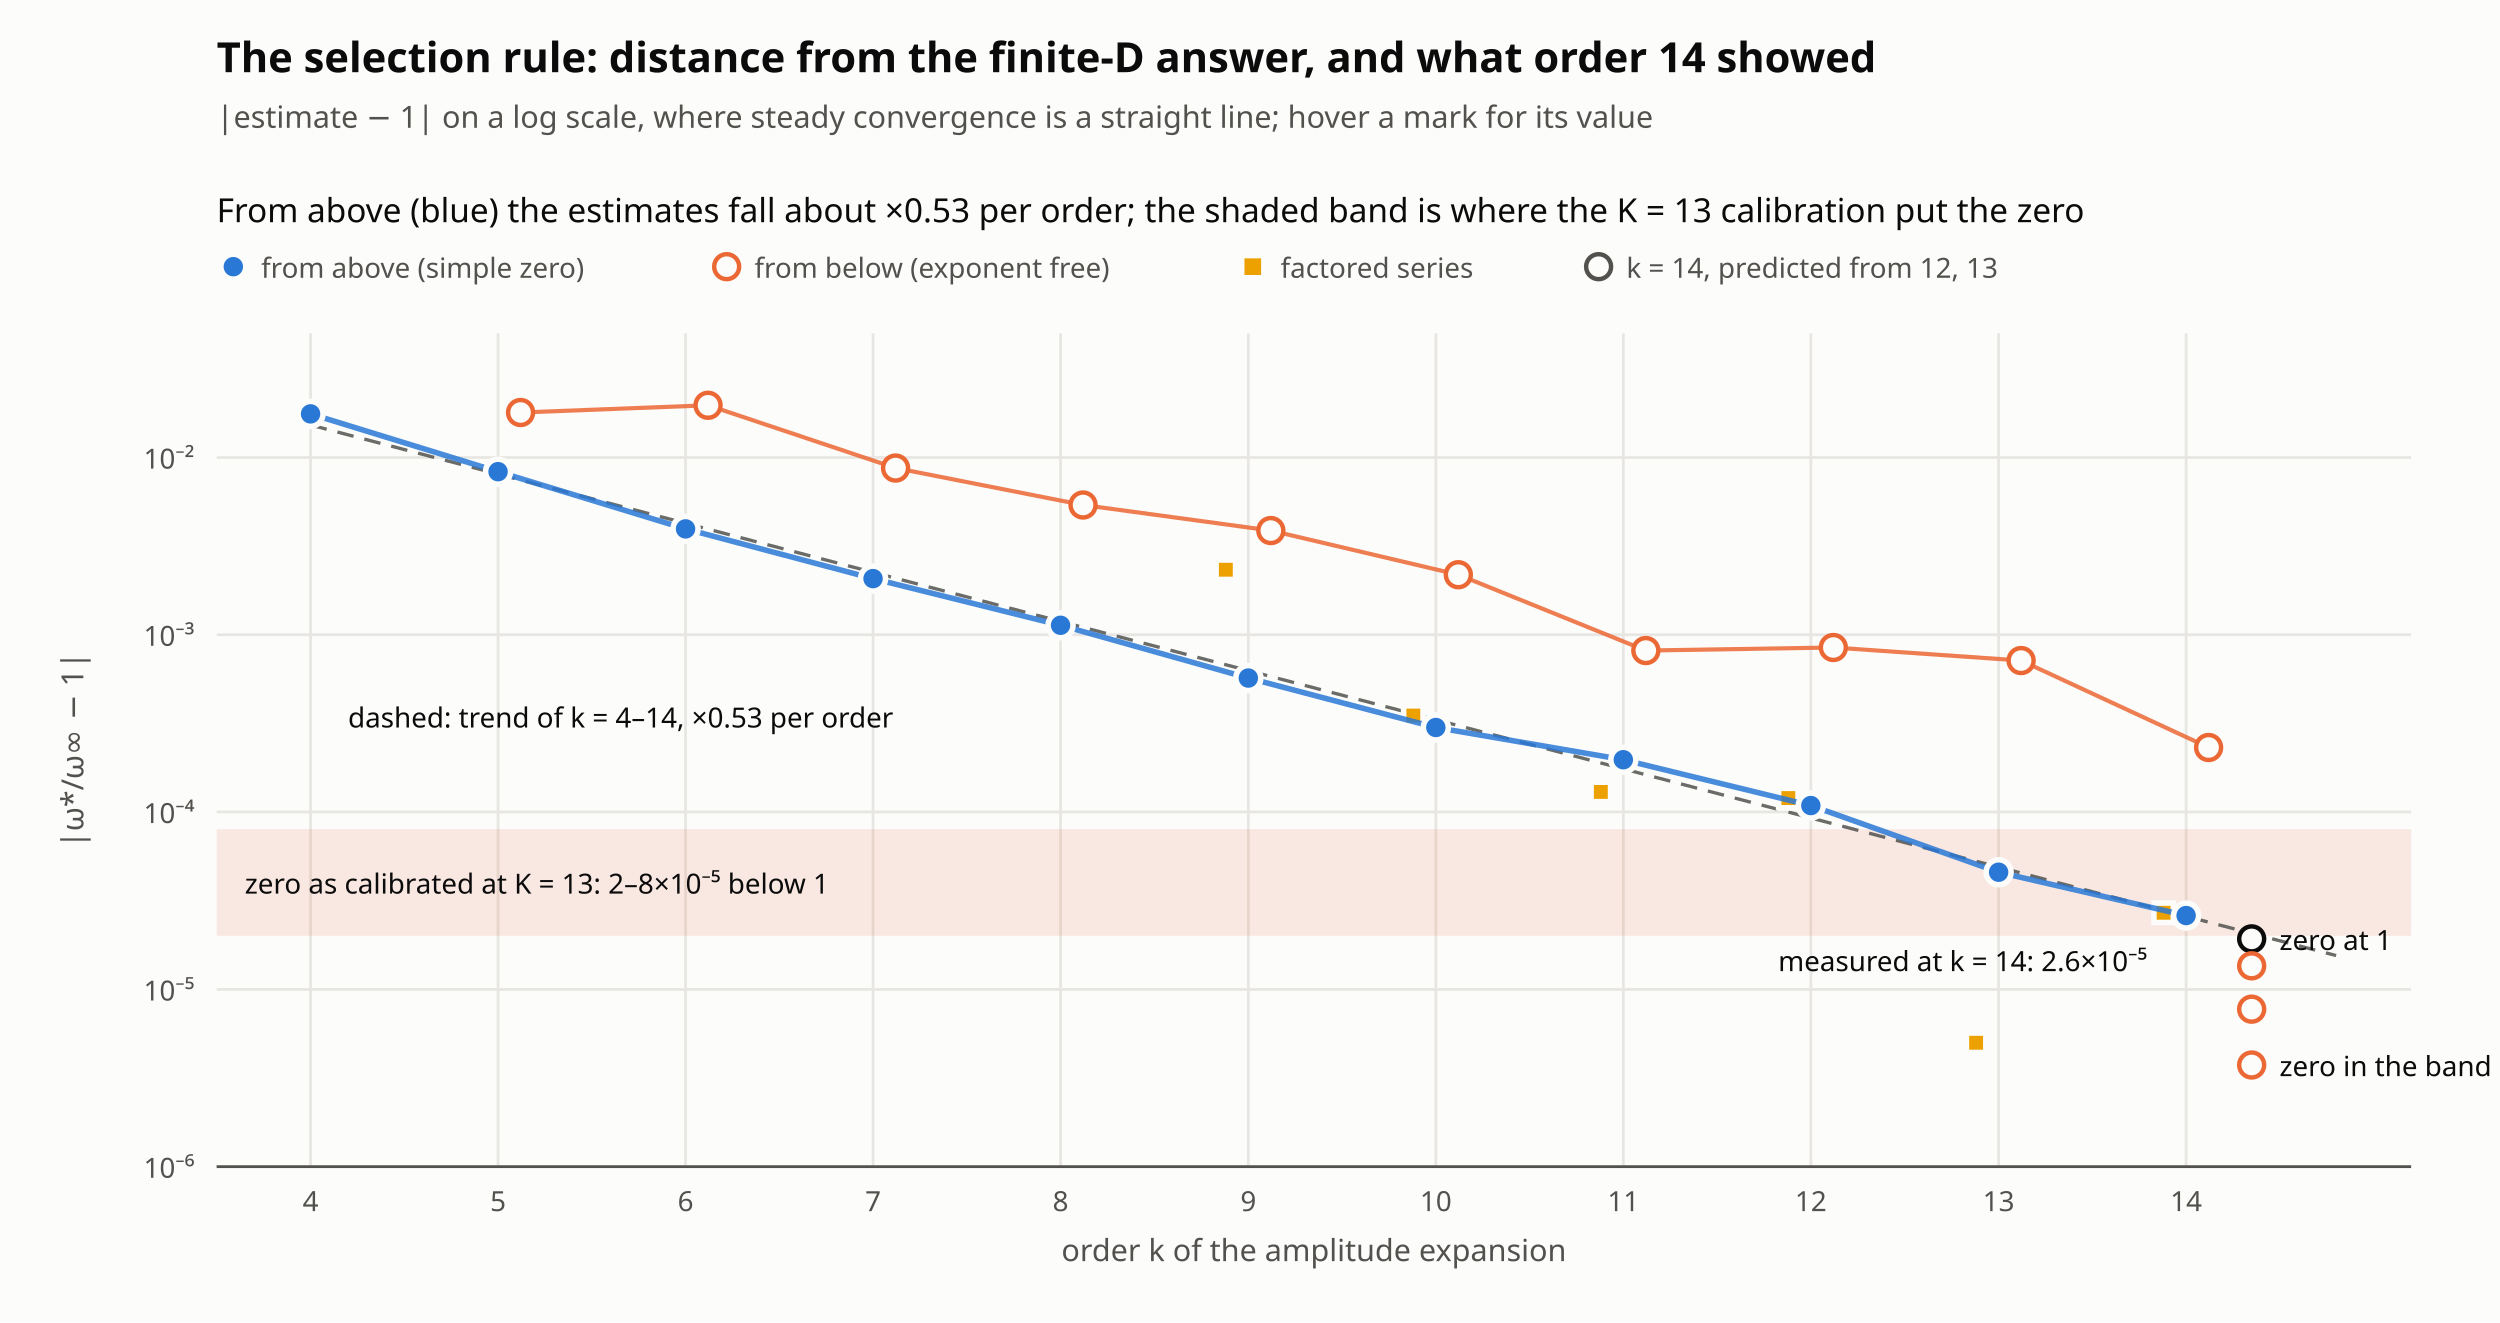
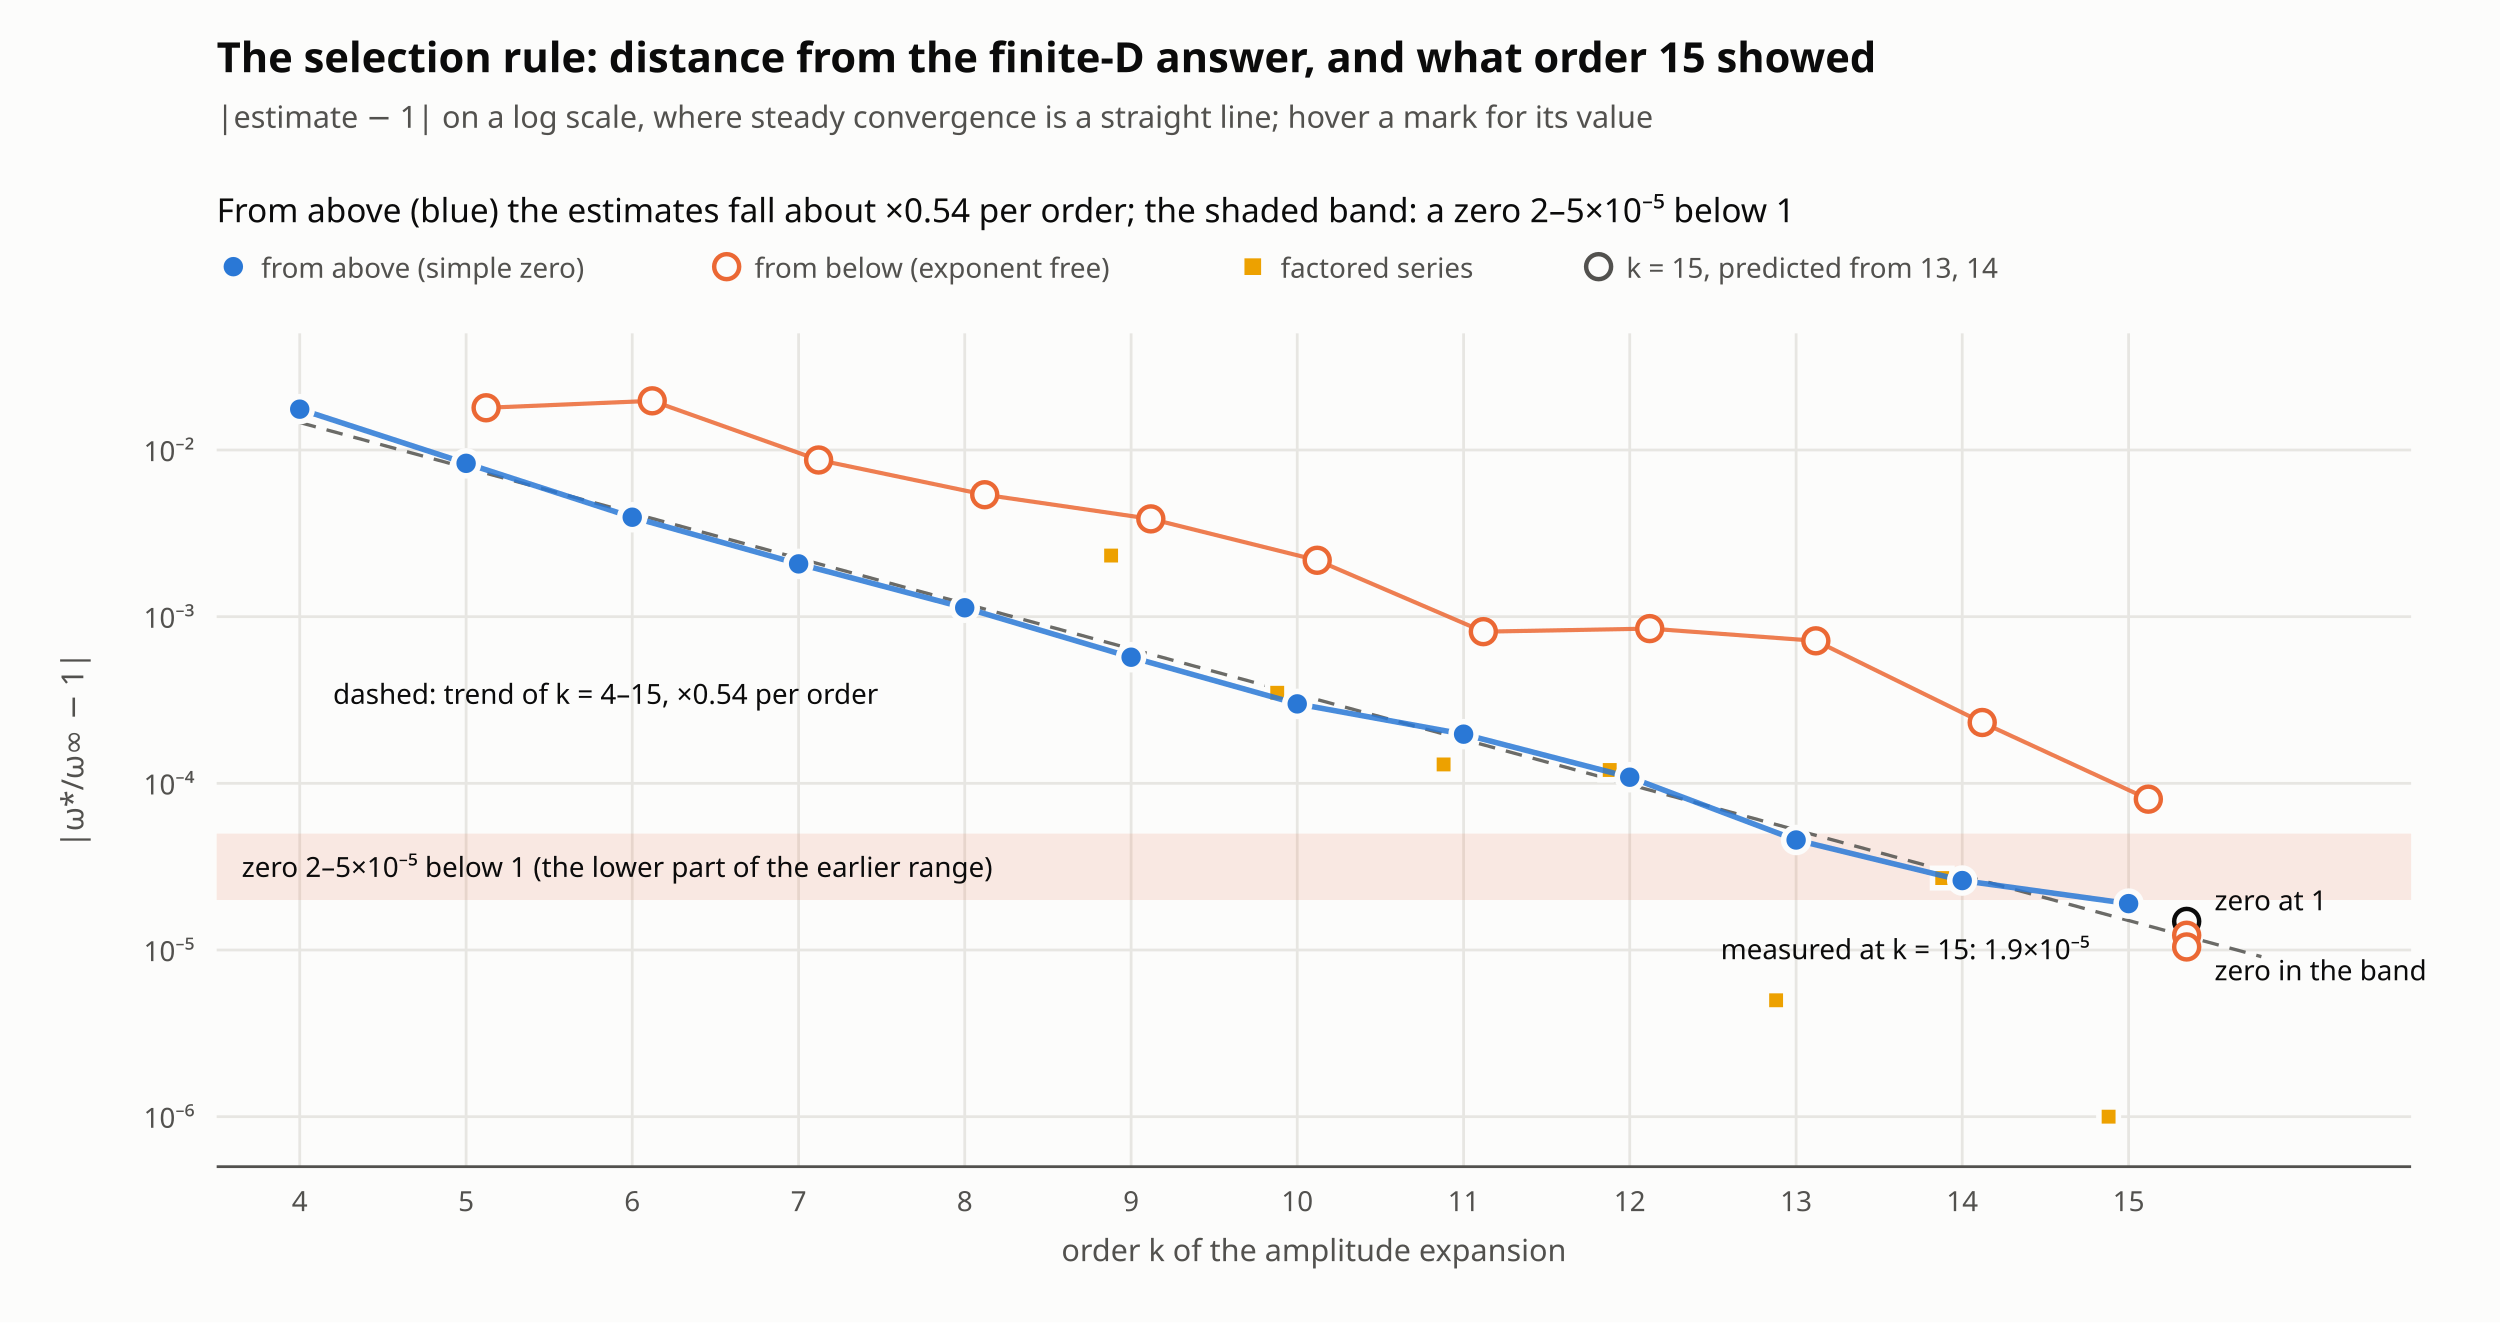
<svg xmlns="http://www.w3.org/2000/svg" width="900" height="476" viewBox="0 0 900 476" font-family="system-ui, sans-serif">
  <style>@media (prefers-color-scheme: dark){[fill="#fcfcfb"]{fill:#201f1d}[stroke="#fcfcfb"]{stroke:#201f1d}[fill="#0b0b0b"]{fill:#e8e6e3}[stroke="#0b0b0b"]{stroke:#e8e6e3}[fill="#52514e"]{fill:#a8a49d}[stroke="#52514e"]{stroke:#a8a49d}[fill="#e7e6e2"]{fill:#343230}[stroke="#e7e6e2"]{stroke:#343230}[fill="#efeeea"]{fill:#2a2927}[stroke="#efeeea"]{stroke:#2a2927}[fill="#eb6834"]{fill:#dd5c26}[stroke="#eb6834"]{stroke:#dd5c26}[fill="#7a7668"]{fill:#948e82}[stroke="#7a7668"]{stroke:#948e82}}</style>
  <rect width="900" height="476" fill="#fcfcfb" />
-   <text x="78.0" y="26.0" font-size="15" fill="#0b0b0b" text-anchor="start" font-weight="bold">The selection rule: distance from the finite-D answer, and what order 14 showed</text>
+   <text x="78.0" y="26.0" font-size="15" fill="#0b0b0b" text-anchor="start" font-weight="bold">The selection rule: distance from the finite-D answer, and what order 15 showed</text>
  <text x="78.0" y="46.0" font-size="11" fill="#52514e" text-anchor="start" font-weight="normal">|estimate − 1| on a log scale, where steady convergence is a straight line; hover a mark for its value</text>
-   <text x="78.0" y="80.0" font-size="12" fill="#0b0b0b" text-anchor="start" font-weight="normal">From above (blue) the estimates fall about ×0.53 per order; the shaded band is where the K = 13 calibration put the zero</text>
-   <line x1="78.0" y1="420.0" x2="868.0" y2="420.0" stroke="#e7e6e2" stroke-width="1" />
-   <text x="70.0" y="424.0" font-size="10" fill="#52514e" text-anchor="end" font-weight="normal">10⁻⁶</text>
-   <line x1="78.0" y1="356.2" x2="868.0" y2="356.2" stroke="#e7e6e2" stroke-width="1" />
-   <text x="70.0" y="360.2" font-size="10" fill="#52514e" text-anchor="end" font-weight="normal">10⁻⁵</text>
-   <line x1="78.0" y1="292.3" x2="868.0" y2="292.3" stroke="#e7e6e2" stroke-width="1" />
-   <text x="70.0" y="296.3" font-size="10" fill="#52514e" text-anchor="end" font-weight="normal">10⁻⁴</text>
-   <line x1="78.0" y1="228.5" x2="868.0" y2="228.5" stroke="#e7e6e2" stroke-width="1" />
-   <text x="70.0" y="232.5" font-size="10" fill="#52514e" text-anchor="end" font-weight="normal">10⁻³</text>
-   <line x1="78.0" y1="164.7" x2="868.0" y2="164.7" stroke="#e7e6e2" stroke-width="1" />
-   <text x="70.0" y="168.7" font-size="10" fill="#52514e" text-anchor="end" font-weight="normal">10⁻²</text>
-   <line x1="111.8" y1="120.0" x2="111.8" y2="420.0" stroke="#e7e6e2" stroke-width="1" />
-   <text x="111.8" y="436.0" font-size="10" fill="#52514e" text-anchor="middle" font-weight="normal">4</text>
-   <line x1="179.3" y1="120.0" x2="179.3" y2="420.0" stroke="#e7e6e2" stroke-width="1" />
-   <text x="179.3" y="436.0" font-size="10" fill="#52514e" text-anchor="middle" font-weight="normal">5</text>
-   <line x1="246.8" y1="120.0" x2="246.8" y2="420.0" stroke="#e7e6e2" stroke-width="1" />
-   <text x="246.8" y="436.0" font-size="10" fill="#52514e" text-anchor="middle" font-weight="normal">6</text>
-   <line x1="314.3" y1="120.0" x2="314.3" y2="420.0" stroke="#e7e6e2" stroke-width="1" />
-   <text x="314.3" y="436.0" font-size="10" fill="#52514e" text-anchor="middle" font-weight="normal">7</text>
-   <line x1="381.8" y1="120.0" x2="381.8" y2="420.0" stroke="#e7e6e2" stroke-width="1" />
-   <text x="381.8" y="436.0" font-size="10" fill="#52514e" text-anchor="middle" font-weight="normal">8</text>
-   <line x1="449.4" y1="120.0" x2="449.4" y2="420.0" stroke="#e7e6e2" stroke-width="1" />
-   <text x="449.4" y="436.0" font-size="10" fill="#52514e" text-anchor="middle" font-weight="normal">9</text>
-   <line x1="516.9" y1="120.0" x2="516.9" y2="420.0" stroke="#e7e6e2" stroke-width="1" />
-   <text x="516.9" y="436.0" font-size="10" fill="#52514e" text-anchor="middle" font-weight="normal">10</text>
-   <line x1="584.4" y1="120.0" x2="584.4" y2="420.0" stroke="#e7e6e2" stroke-width="1" />
-   <text x="584.4" y="436.0" font-size="10" fill="#52514e" text-anchor="middle" font-weight="normal">11</text>
-   <line x1="651.9" y1="120.0" x2="651.9" y2="420.0" stroke="#e7e6e2" stroke-width="1" />
-   <text x="651.9" y="436.0" font-size="10" fill="#52514e" text-anchor="middle" font-weight="normal">12</text>
-   <line x1="719.5" y1="120.0" x2="719.5" y2="420.0" stroke="#e7e6e2" stroke-width="1" />
-   <text x="719.5" y="436.0" font-size="10" fill="#52514e" text-anchor="middle" font-weight="normal">13</text>
-   <line x1="787.0" y1="120.0" x2="787.0" y2="420.0" stroke="#e7e6e2" stroke-width="1" />
-   <text x="787.0" y="436.0" font-size="10" fill="#52514e" text-anchor="middle" font-weight="normal">14</text>
+   <text x="78.0" y="80.0" font-size="12" fill="#0b0b0b" text-anchor="start" font-weight="normal">From above (blue) the estimates fall about ×0.54 per order; the shaded band: a zero 2–5×10⁻⁵ below 1</text>
+   <line x1="78.0" y1="402.0" x2="868.0" y2="402.0" stroke="#e7e6e2" stroke-width="1" />
+   <text x="70.0" y="406.0" font-size="10" fill="#52514e" text-anchor="end" font-weight="normal">10⁻⁶</text>
+   <line x1="78.0" y1="342.0" x2="868.0" y2="342.0" stroke="#e7e6e2" stroke-width="1" />
+   <text x="70.0" y="346.0" font-size="10" fill="#52514e" text-anchor="end" font-weight="normal">10⁻⁵</text>
+   <line x1="78.0" y1="282.0" x2="868.0" y2="282.0" stroke="#e7e6e2" stroke-width="1" />
+   <text x="70.0" y="286.0" font-size="10" fill="#52514e" text-anchor="end" font-weight="normal">10⁻⁴</text>
+   <line x1="78.0" y1="222.0" x2="868.0" y2="222.0" stroke="#e7e6e2" stroke-width="1" />
+   <text x="70.0" y="226.0" font-size="10" fill="#52514e" text-anchor="end" font-weight="normal">10⁻³</text>
+   <line x1="78.0" y1="162.0" x2="868.0" y2="162.0" stroke="#e7e6e2" stroke-width="1" />
+   <text x="70.0" y="166.0" font-size="10" fill="#52514e" text-anchor="end" font-weight="normal">10⁻²</text>
+   <line x1="107.9" y1="120.0" x2="107.9" y2="420.0" stroke="#e7e6e2" stroke-width="1" />
+   <text x="107.9" y="436.0" font-size="10" fill="#52514e" text-anchor="middle" font-weight="normal">4</text>
+   <line x1="167.8" y1="120.0" x2="167.8" y2="420.0" stroke="#e7e6e2" stroke-width="1" />
+   <text x="167.8" y="436.0" font-size="10" fill="#52514e" text-anchor="middle" font-weight="normal">5</text>
+   <line x1="227.6" y1="120.0" x2="227.6" y2="420.0" stroke="#e7e6e2" stroke-width="1" />
+   <text x="227.6" y="436.0" font-size="10" fill="#52514e" text-anchor="middle" font-weight="normal">6</text>
+   <line x1="287.5" y1="120.0" x2="287.5" y2="420.0" stroke="#e7e6e2" stroke-width="1" />
+   <text x="287.5" y="436.0" font-size="10" fill="#52514e" text-anchor="middle" font-weight="normal">7</text>
+   <line x1="347.3" y1="120.0" x2="347.3" y2="420.0" stroke="#e7e6e2" stroke-width="1" />
+   <text x="347.3" y="436.0" font-size="10" fill="#52514e" text-anchor="middle" font-weight="normal">8</text>
+   <line x1="407.2" y1="120.0" x2="407.2" y2="420.0" stroke="#e7e6e2" stroke-width="1" />
+   <text x="407.2" y="436.0" font-size="10" fill="#52514e" text-anchor="middle" font-weight="normal">9</text>
+   <line x1="467.0" y1="120.0" x2="467.0" y2="420.0" stroke="#e7e6e2" stroke-width="1" />
+   <text x="467.0" y="436.0" font-size="10" fill="#52514e" text-anchor="middle" font-weight="normal">10</text>
+   <line x1="526.9" y1="120.0" x2="526.9" y2="420.0" stroke="#e7e6e2" stroke-width="1" />
+   <text x="526.9" y="436.0" font-size="10" fill="#52514e" text-anchor="middle" font-weight="normal">11</text>
+   <line x1="586.7" y1="120.0" x2="586.7" y2="420.0" stroke="#e7e6e2" stroke-width="1" />
+   <text x="586.7" y="436.0" font-size="10" fill="#52514e" text-anchor="middle" font-weight="normal">12</text>
+   <line x1="646.6" y1="120.0" x2="646.6" y2="420.0" stroke="#e7e6e2" stroke-width="1" />
+   <text x="646.6" y="436.0" font-size="10" fill="#52514e" text-anchor="middle" font-weight="normal">13</text>
+   <line x1="706.4" y1="120.0" x2="706.4" y2="420.0" stroke="#e7e6e2" stroke-width="1" />
+   <text x="706.4" y="436.0" font-size="10" fill="#52514e" text-anchor="middle" font-weight="normal">14</text>
+   <line x1="766.3" y1="120.0" x2="766.3" y2="420.0" stroke="#e7e6e2" stroke-width="1" />
+   <text x="766.3" y="436.0" font-size="10" fill="#52514e" text-anchor="middle" font-weight="normal">15</text>
  <line x1="78.0" y1="420.0" x2="868.0" y2="420.0" stroke="#52514e" stroke-width="1" />
  <text x="473.0" y="454.0" font-size="11" fill="#52514e" text-anchor="middle" font-weight="normal">order k of the amplitude expansion</text>
  <text x="30.0" y="270.0" font-size="11" fill="#52514e" text-anchor="middle" transform="rotate(-90 30.0 270.0)">|ω*/ω∞ − 1|</text>
-   <rect x="78.0" y="298.5" width="790.0" height="38.4" fill="#eb6834" opacity="0.13" />
-   <text x="88.1" y="321.7" font-size="10" fill="#0b0b0b" text-anchor="start" font-weight="normal">zero as calibrated at K = 13: 2–8×10⁻⁵ below 1</text>
-   <path d="M111.8,153.0 L841.0,344.0" fill="none" stroke="#52514e" stroke-width="1.2" stroke-opacity="0.85" stroke-linejoin="round" stroke-dasharray="6 4" />
-   <text x="125.3" y="261.9" font-size="10" fill="#0b0b0b" text-anchor="start" font-weight="normal">dashed: trend of k = 4–14, ×0.53 per order</text>
-   <path d="M187.4,148.5 L254.9,145.9 L322.4,168.5 L389.9,181.8 L457.5,191.0 L525.0,206.9 L592.5,234.2 L660.0,233.1 L727.6,237.8 L795.1,269.1" fill="none" stroke="#eb6834" stroke-width="1.5" stroke-opacity="0.85" stroke-linejoin="round" />
+   <rect x="78.0" y="300.1" width="790.0" height="23.9" fill="#eb6834" opacity="0.13" />
+   <text x="87.0" y="315.7" font-size="10" fill="#0b0b0b" text-anchor="start" font-weight="normal">zero 2–5×10⁻⁵ below 1 (the lower part of the earlier range)</text>
+   <path d="M107.9,152.1 L814.1,344.4" fill="none" stroke="#52514e" stroke-width="1.2" stroke-opacity="0.85" stroke-linejoin="round" stroke-dasharray="6 4" />
+   <text x="119.9" y="253.4" font-size="10" fill="#0b0b0b" text-anchor="start" font-weight="normal">dashed: trend of k = 4–15, ×0.54 per order</text>
+   <path d="M175.0,146.8 L234.8,144.3 L294.7,165.6 L354.5,178.1 L414.3,186.8 L474.2,201.7 L534.0,227.4 L593.9,226.3 L653.7,230.7 L713.6,260.1 L773.4,287.7" fill="none" stroke="#eb6834" stroke-width="1.5" stroke-opacity="0.85" stroke-linejoin="round" />
  <g>
-     <circle cx="187.4" cy="148.5" r="4.5" fill="#fcfcfb" stroke="#eb6834" stroke-width="1.6" />
+     <circle cx="175.0" cy="146.8" r="4.5" fill="#fcfcfb" stroke="#eb6834" stroke-width="1.6" />
  </g>
  <g>
-     <circle cx="254.9" cy="145.9" r="4.5" fill="#fcfcfb" stroke="#eb6834" stroke-width="1.6" />
+     <circle cx="234.8" cy="144.3" r="4.5" fill="#fcfcfb" stroke="#eb6834" stroke-width="1.6" />
  </g>
  <g>
-     <circle cx="322.4" cy="168.5" r="4.5" fill="#fcfcfb" stroke="#eb6834" stroke-width="1.6" />
+     <circle cx="294.7" cy="165.6" r="4.5" fill="#fcfcfb" stroke="#eb6834" stroke-width="1.6" />
  </g>
  <g>
-     <circle cx="389.9" cy="181.8" r="4.5" fill="#fcfcfb" stroke="#eb6834" stroke-width="1.6" />
+     <circle cx="354.5" cy="178.1" r="4.5" fill="#fcfcfb" stroke="#eb6834" stroke-width="1.6" />
  </g>
  <g>
-     <circle cx="457.5" cy="191.0" r="4.5" fill="#fcfcfb" stroke="#eb6834" stroke-width="1.6" />
+     <circle cx="414.3" cy="186.8" r="4.5" fill="#fcfcfb" stroke="#eb6834" stroke-width="1.6" />
  </g>
  <g>
-     <circle cx="525.0" cy="206.9" r="4.5" fill="#fcfcfb" stroke="#eb6834" stroke-width="1.6" />
+     <circle cx="474.2" cy="201.7" r="4.5" fill="#fcfcfb" stroke="#eb6834" stroke-width="1.6" />
  </g>
  <g>
-     <circle cx="592.5" cy="234.2" r="4.5" fill="#fcfcfb" stroke="#eb6834" stroke-width="1.6" />
+     <circle cx="534.0" cy="227.4" r="4.5" fill="#fcfcfb" stroke="#eb6834" stroke-width="1.6" />
  </g>
  <g>
-     <circle cx="660.0" cy="233.1" r="4.5" fill="#fcfcfb" stroke="#eb6834" stroke-width="1.6" />
+     <circle cx="593.9" cy="226.3" r="4.5" fill="#fcfcfb" stroke="#eb6834" stroke-width="1.6" />
  </g>
  <g>
-     <circle cx="727.6" cy="237.8" r="4.5" fill="#fcfcfb" stroke="#eb6834" stroke-width="1.6" />
+     <circle cx="653.7" cy="230.7" r="4.5" fill="#fcfcfb" stroke="#eb6834" stroke-width="1.6" />
  </g>
  <g>
-     <circle cx="795.1" cy="269.1" r="4.5" fill="#fcfcfb" stroke="#eb6834" stroke-width="1.6" />
+     <circle cx="713.6" cy="260.1" r="4.5" fill="#fcfcfb" stroke="#eb6834" stroke-width="1.6" />
  </g>
  <g>
-     <rect x="437.8" y="201.6" width="7.0" height="7.0" fill="#eda100" stroke="#fcfcfb" stroke-width="2" />
+     <circle cx="773.4" cy="287.7" r="4.5" fill="#fcfcfb" stroke="#eb6834" stroke-width="1.6" />
  </g>
  <g>
-     <rect x="505.3" y="254.1" width="7.0" height="7.0" fill="#eda100" stroke="#fcfcfb" stroke-width="2" />
+     <rect x="396.5" y="196.5" width="7.0" height="7.0" fill="#eda100" stroke="#fcfcfb" stroke-width="2" />
  </g>
  <g>
-     <rect x="572.8" y="281.6" width="7.0" height="7.0" fill="#eda100" stroke="#fcfcfb" stroke-width="2" />
+     <rect x="456.3" y="245.9" width="7.0" height="7.0" fill="#eda100" stroke="#fcfcfb" stroke-width="2" />
  </g>
  <g>
-     <rect x="640.3" y="283.8" width="7.0" height="7.0" fill="#eda100" stroke="#fcfcfb" stroke-width="2" />
+     <rect x="516.2" y="271.7" width="7.0" height="7.0" fill="#eda100" stroke="#fcfcfb" stroke-width="2" />
  </g>
  <g>
-     <rect x="707.9" y="371.9" width="7.0" height="7.0" fill="#eda100" stroke="#fcfcfb" stroke-width="2" />
+     <rect x="576.0" y="273.7" width="7.0" height="7.0" fill="#eda100" stroke="#fcfcfb" stroke-width="2" />
  </g>
  <g>
-     <rect x="775.4" y="325.1" width="7.0" height="7.0" fill="#eda100" stroke="#fcfcfb" stroke-width="2" />
-   </g>
-   <path d="M111.8,149.0 L179.3,169.8 L246.8,190.4 L314.3,208.3 L381.8,225.1 L449.4,244.1 L516.9,261.9 L584.4,273.5 L651.9,290.0 L719.5,314.0 L787.0,329.6" fill="none" stroke="#2a78d6" stroke-width="2" stroke-opacity="0.85" stroke-linejoin="round" />
-   <g>
-     <circle cx="111.8" cy="149.0" r="4.5" fill="#2a78d6" stroke="#fcfcfb" stroke-width="2" />
+     <rect x="635.9" y="356.6" width="7.0" height="7.0" fill="#eda100" stroke="#fcfcfb" stroke-width="2" />
  </g>
  <g>
-     <circle cx="179.3" cy="169.8" r="4.5" fill="#2a78d6" stroke="#fcfcfb" stroke-width="2" />
+     <rect x="695.7" y="312.6" width="7.0" height="7.0" fill="#eda100" stroke="#fcfcfb" stroke-width="2" />
  </g>
  <g>
-     <circle cx="246.8" cy="190.4" r="4.5" fill="#2a78d6" stroke="#fcfcfb" stroke-width="2" />
+     <rect x="755.6" y="398.5" width="7.0" height="7.0" fill="#eda100" stroke="#fcfcfb" stroke-width="2" />
+   </g>
+   <path d="M107.9,147.3 L167.8,166.8 L227.6,186.2 L287.5,203.0 L347.3,218.8 L407.2,236.6 L467.0,253.4 L526.9,264.3 L586.7,279.8 L646.6,302.4 L706.4,317.0 L766.3,325.3" fill="none" stroke="#2a78d6" stroke-width="2" stroke-opacity="0.85" stroke-linejoin="round" />
+   <g>
+     <circle cx="107.9" cy="147.3" r="4.5" fill="#2a78d6" stroke="#fcfcfb" stroke-width="2" />
  </g>
  <g>
-     <circle cx="314.3" cy="208.3" r="4.5" fill="#2a78d6" stroke="#fcfcfb" stroke-width="2" />
+     <circle cx="167.8" cy="166.8" r="4.5" fill="#2a78d6" stroke="#fcfcfb" stroke-width="2" />
  </g>
  <g>
-     <circle cx="381.8" cy="225.1" r="4.5" fill="#2a78d6" stroke="#fcfcfb" stroke-width="2" />
+     <circle cx="227.6" cy="186.2" r="4.5" fill="#2a78d6" stroke="#fcfcfb" stroke-width="2" />
  </g>
  <g>
-     <circle cx="449.4" cy="244.1" r="4.5" fill="#2a78d6" stroke="#fcfcfb" stroke-width="2" />
+     <circle cx="287.5" cy="203.0" r="4.5" fill="#2a78d6" stroke="#fcfcfb" stroke-width="2" />
  </g>
  <g>
-     <circle cx="516.9" cy="261.9" r="4.5" fill="#2a78d6" stroke="#fcfcfb" stroke-width="2" />
+     <circle cx="347.3" cy="218.8" r="4.5" fill="#2a78d6" stroke="#fcfcfb" stroke-width="2" />
  </g>
  <g>
-     <circle cx="584.4" cy="273.5" r="4.5" fill="#2a78d6" stroke="#fcfcfb" stroke-width="2" />
+     <circle cx="407.2" cy="236.6" r="4.5" fill="#2a78d6" stroke="#fcfcfb" stroke-width="2" />
  </g>
  <g>
-     <circle cx="651.9" cy="290.0" r="4.5" fill="#2a78d6" stroke="#fcfcfb" stroke-width="2" />
+     <circle cx="467.0" cy="253.4" r="4.5" fill="#2a78d6" stroke="#fcfcfb" stroke-width="2" />
  </g>
  <g>
-     <circle cx="719.5" cy="314.0" r="4.5" fill="#2a78d6" stroke="#fcfcfb" stroke-width="2" />
+     <circle cx="526.9" cy="264.3" r="4.5" fill="#2a78d6" stroke="#fcfcfb" stroke-width="2" />
  </g>
  <g>
-     <circle cx="787.0" cy="329.6" r="4.5" fill="#2a78d6" stroke="#fcfcfb" stroke-width="2" />
+     <circle cx="586.7" cy="279.8" r="4.5" fill="#2a78d6" stroke="#fcfcfb" stroke-width="2" />
  </g>
  <g>
-     <circle cx="810.6" cy="338.0" r="4.5" fill="#fcfcfb" stroke="#0b0b0b" stroke-width="1.6" />
+     <circle cx="646.6" cy="302.4" r="4.5" fill="#2a78d6" stroke="#fcfcfb" stroke-width="2" />
  </g>
  <g>
-     <circle cx="810.6" cy="347.7" r="4.5" fill="#fcfcfb" stroke="#eb6834" stroke-width="1.6" />
+     <circle cx="706.4" cy="317.0" r="4.5" fill="#2a78d6" stroke="#fcfcfb" stroke-width="2" />
  </g>
  <g>
-     <circle cx="810.6" cy="363.3" r="4.5" fill="#fcfcfb" stroke="#eb6834" stroke-width="1.6" />
+     <circle cx="766.3" cy="325.3" r="4.5" fill="#2a78d6" stroke="#fcfcfb" stroke-width="2" />
  </g>
  <g>
-     <circle cx="810.6" cy="383.4" r="4.5" fill="#fcfcfb" stroke="#eb6834" stroke-width="1.6" />
+     <circle cx="787.2" cy="331.7" r="4.5" fill="#fcfcfb" stroke="#0b0b0b" stroke-width="1.6" />
  </g>
-   <text x="820.6" y="342.0" font-size="10" fill="#0b0b0b" text-anchor="start" font-weight="normal">zero at 1</text>
-   <text x="820.6" y="387.4" font-size="10" fill="#0b0b0b" text-anchor="start" font-weight="normal">zero in the band</text>
-   <text x="773.0" y="349.6" font-size="10" fill="#0b0b0b" text-anchor="end" font-weight="normal">measured at k = 14: 2.6×10⁻⁵</text>
+   <g>
+     <circle cx="787.2" cy="336.7" r="4.5" fill="#fcfcfb" stroke="#eb6834" stroke-width="1.6" />
+   </g>
+   <g>
+     <circle cx="787.2" cy="340.9" r="4.5" fill="#fcfcfb" stroke="#eb6834" stroke-width="1.6" />
+   </g>
+   <text x="797.2" y="327.7" font-size="10" fill="#0b0b0b" text-anchor="start" font-weight="normal">zero at 1</text>
+   <text x="797.2" y="352.9" font-size="10" fill="#0b0b0b" text-anchor="start" font-weight="normal">zero in the band</text>
+   <text x="752.3" y="345.3" font-size="10" fill="#0b0b0b" text-anchor="end" font-weight="normal">measured at k = 15: 1.9×10⁻⁵</text>
  <g>
    <circle cx="84.0" cy="96.0" r="4.5" fill="#2a78d6" stroke="#fcfcfb" stroke-width="2" />
  </g>
  <text x="94.0" y="100.0" font-size="10" fill="#52514e" text-anchor="start" font-weight="normal">from above (simple zero)</text>
  <g>
    <circle cx="261.6" cy="96.0" r="4.5" fill="#fcfcfb" stroke="#eb6834" stroke-width="1.6" />
  </g>
  <text x="271.6" y="100.0" font-size="10" fill="#52514e" text-anchor="start" font-weight="normal">from below (exponent free)</text>
  <g>
    <rect x="447.0" y="92.0" width="8.0" height="8.0" fill="#eda100" stroke="#fcfcfb" stroke-width="2" />
  </g>
  <text x="461.0" y="100.0" font-size="10" fill="#52514e" text-anchor="start" font-weight="normal">factored series</text>
  <g>
    <circle cx="575.5" cy="96.0" r="4.5" fill="#fcfcfb" stroke="#52514e" stroke-width="1.6" />
  </g>
-   <text x="585.5" y="100.0" font-size="10" fill="#52514e" text-anchor="start" font-weight="normal">k = 14, predicted from 12, 13</text>
+   <text x="585.5" y="100.0" font-size="10" fill="#52514e" text-anchor="start" font-weight="normal">k = 15, predicted from 13, 14</text>
</svg>
